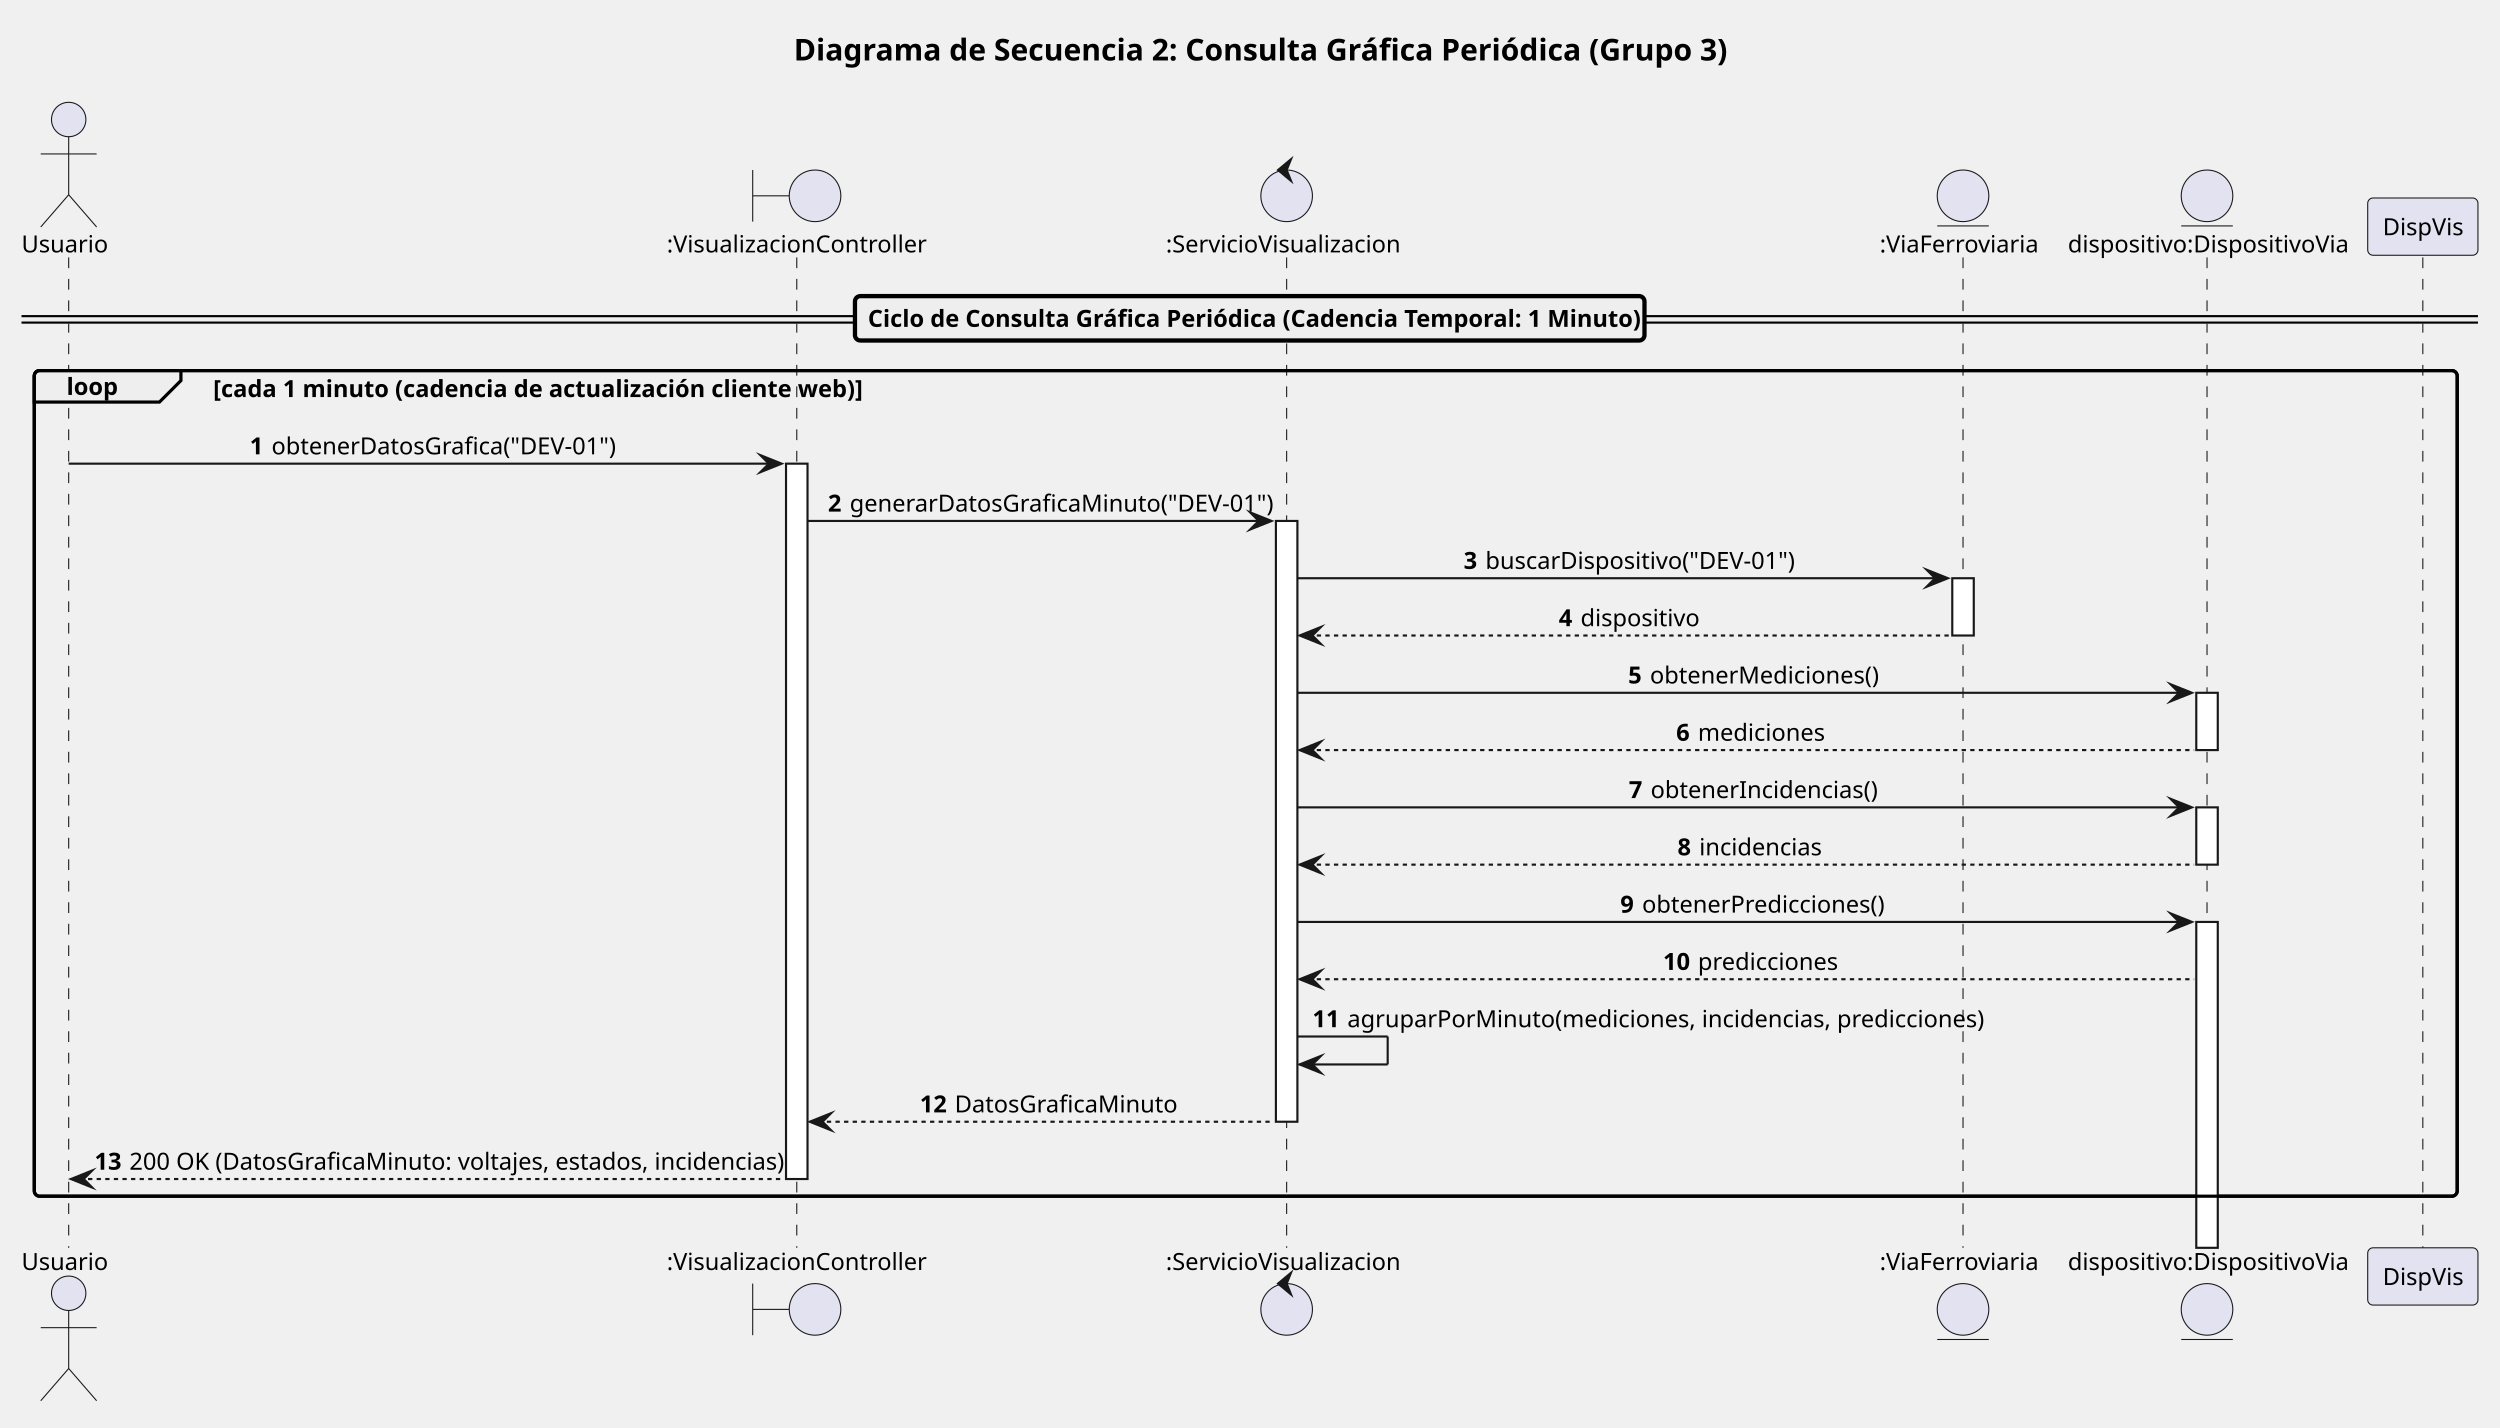
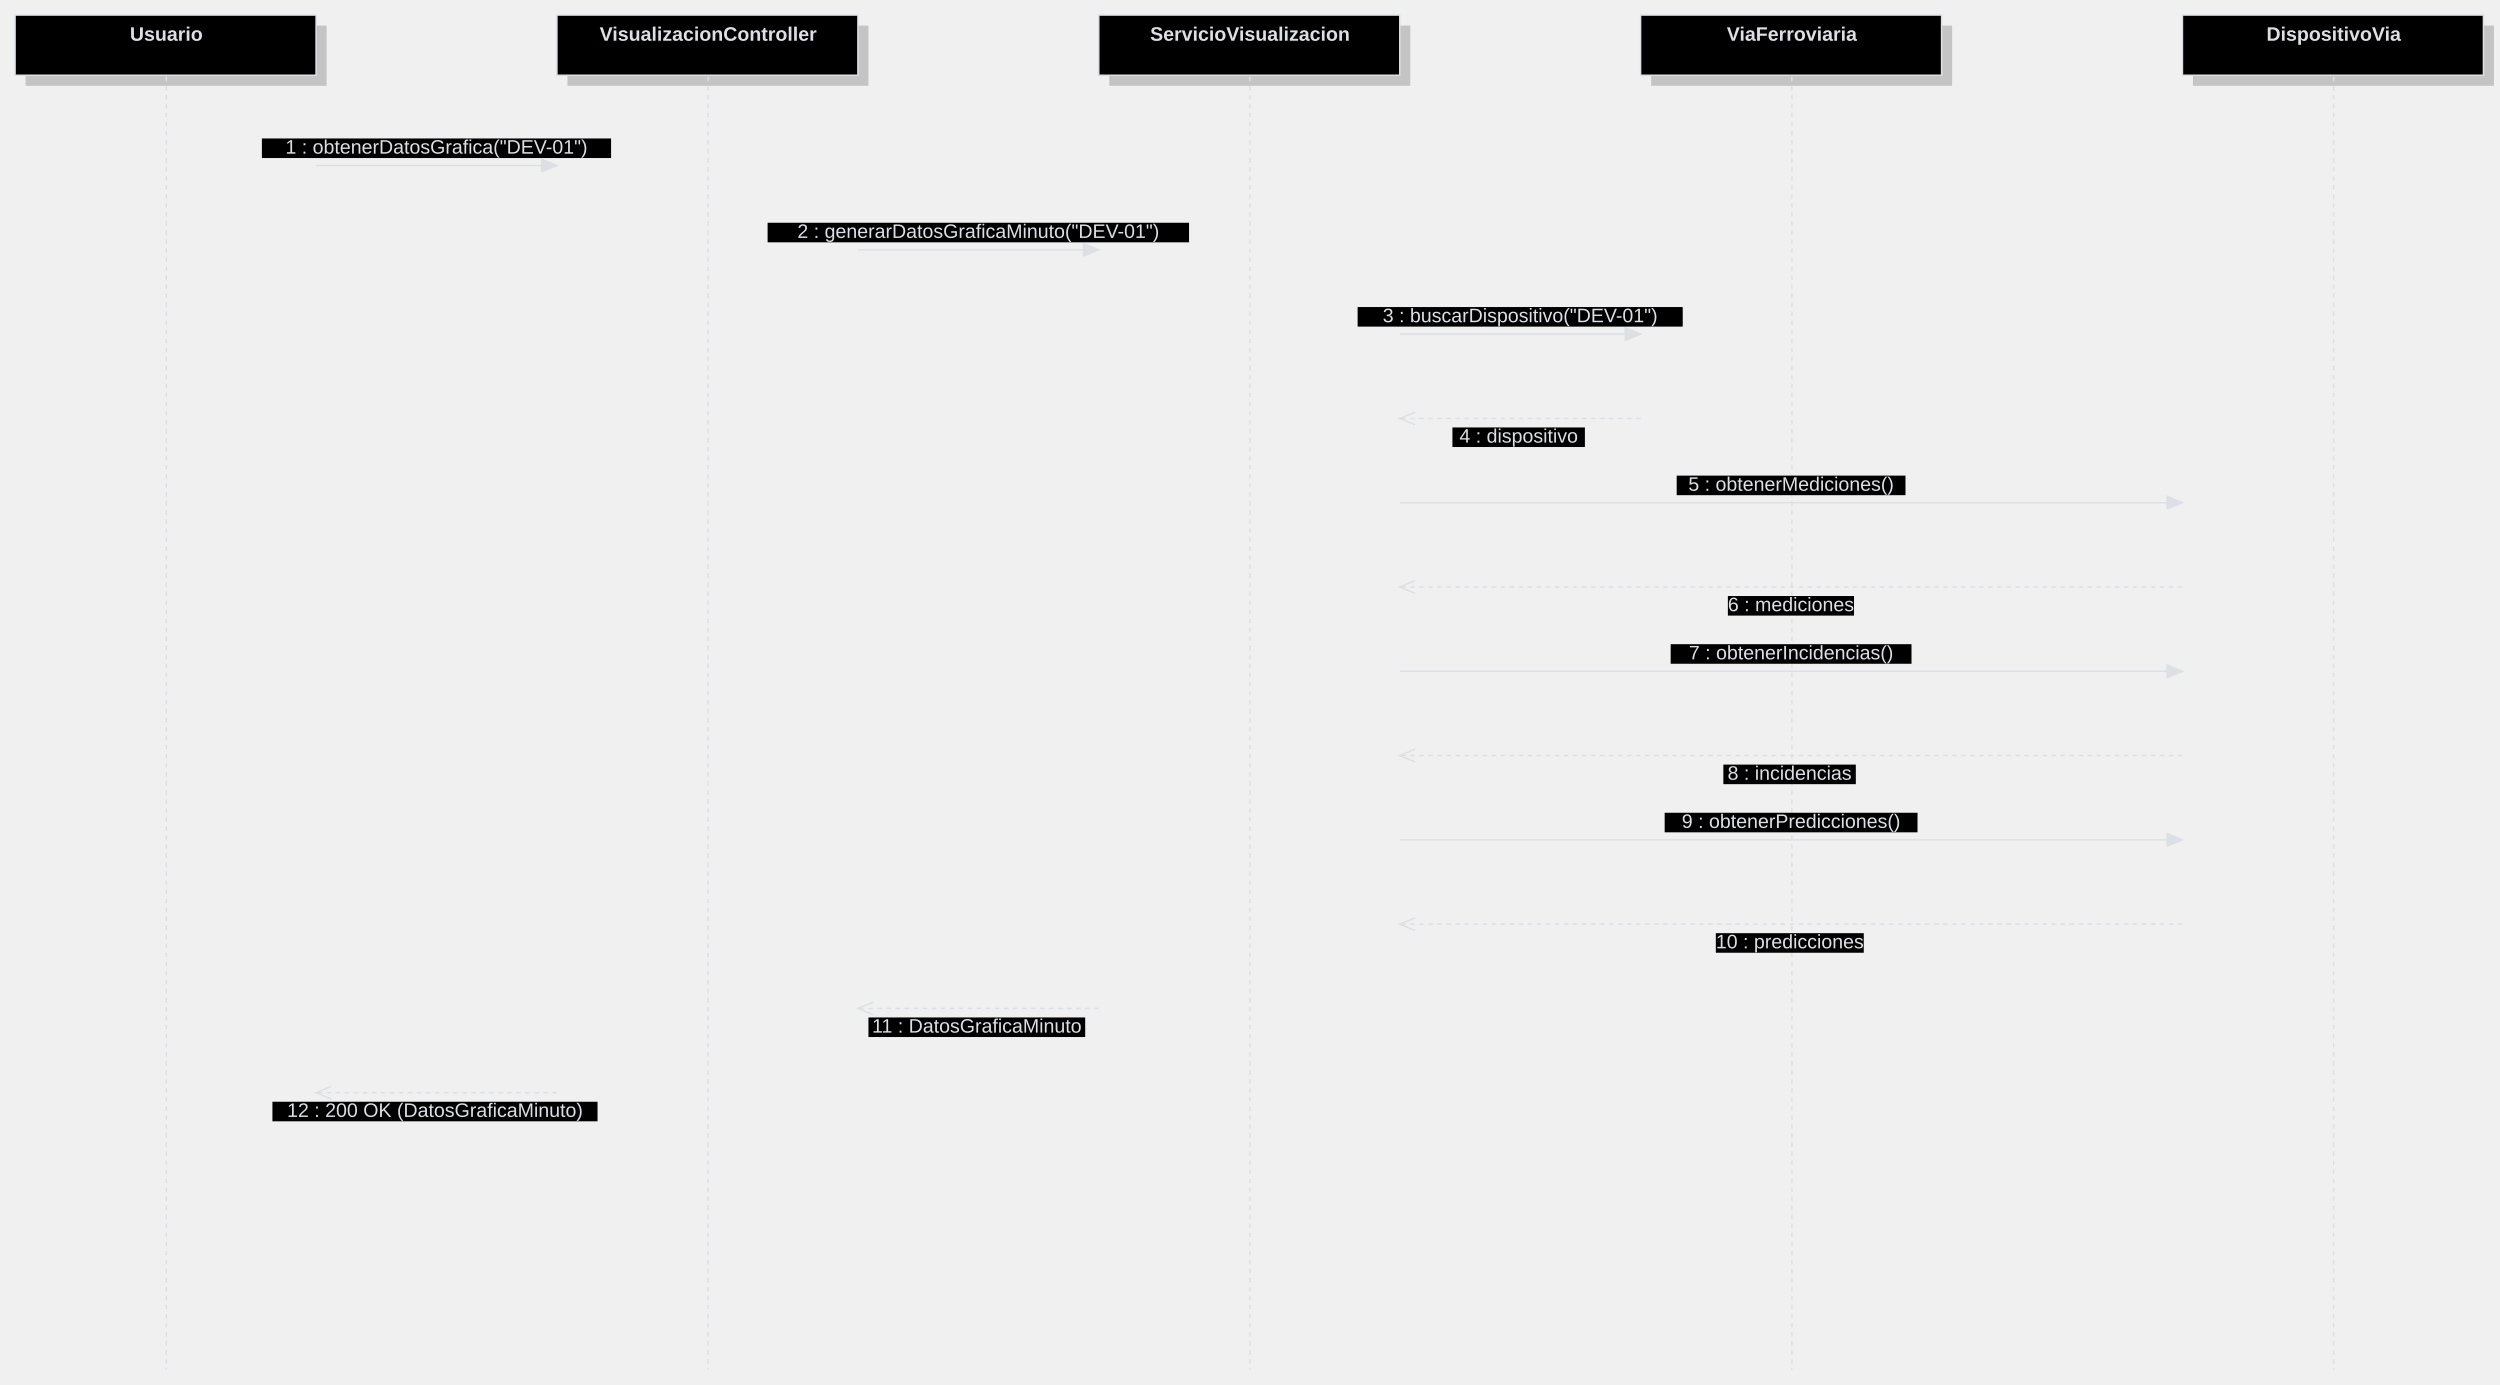
- <svg xmlns="http://www.w3.org/2000/svg" version="1.1" data-diagram-type="SEQUENCE" style="width:1163px;height:664px;background:#FFFFFF;" width="1163px" height="664px" viewBox="0 0 1163 664" zoomAndPan="magnify" preserveAspectRatio="none" contentStyleType="text/css">
+ <svg xmlns="http://www.w3.org/2000/svg" width="1661" height="920">
  <defs />
-   <g font-family="sans-serif" lengthAdjust="spacing">
-     <g class="title" data-source-line="411">
-       <text x="369.252" y="28.132" fill="#000" font-size="14" textLength="423.24" font-weight="700" font-family="'sans-serif'">Diagrama de Secuencia 2: Consulta Gráfica Periódica (Grupo 3)</text>
-     </g>
-     <rect x="15.952" y="172.396" width="1127.148" height="384.085" fill="none" style="stroke:#000;stroke-width:1.5;" rx="2.5" ry="2.5" />
-     <g class="participant-lifeline" data-qualified-name="Usuario" data-entity-uid="part1" id="part1-lifeline" data-source-line="413">
-       <g>
-         <rect x="28.452" y="119.748" width="8" height="460.734" fill="#000" fill-opacity="0" />
-         <line x1="31.952" y1="119.748" x2="31.952" y2="580.481" style="stroke:#181818;stroke-width:0.5;stroke-dasharray:5,5;" />
-       </g>
-     </g>
-     <g class="participant-lifeline" data-qualified-name="VisCtrl" data-entity-uid="part2" id="part2-lifeline" data-source-line="414">
-       <g>
-         <rect x="367.158" y="119.748" width="8" height="460.734" fill="#000" fill-opacity="0" />
-         <line x1="370.658" y1="119.748" x2="370.658" y2="580.481" style="stroke:#181818;stroke-width:0.5;stroke-dasharray:5,5;" />
-       </g>
-     </g>
-     <g>
-       <rect x="365.658" y="215.694" width="10" height="332.787" fill="#FFF" style="stroke:#181818;stroke-width:1;" />
-     </g>
-     <g class="participant-lifeline" data-qualified-name="ServVis" data-entity-uid="part3" id="part3-lifeline" data-source-line="415">
-       <g>
-         <rect x="595.049" y="119.748" width="8" height="460.734" fill="#000" fill-opacity="0" />
-         <line x1="598.549" y1="119.748" x2="598.549" y2="580.481" style="stroke:#181818;stroke-width:0.5;stroke-dasharray:5,5;" />
-       </g>
-     </g>
-     <g>
-       <rect x="593.549" y="242.343" width="10" height="279.489" fill="#FFF" style="stroke:#181818;stroke-width:1;" />
-     </g>
-     <g class="participant-lifeline" data-qualified-name="Via" data-entity-uid="part4" id="part4-lifeline" data-source-line="416">
-       <g>
-         <rect x="909.699" y="119.748" width="8" height="460.734" fill="#000" fill-opacity="0" />
-         <line x1="913.199" y1="119.748" x2="913.199" y2="580.481" style="stroke:#181818;stroke-width:0.5;stroke-dasharray:5,5;" />
-       </g>
-     </g>
-     <g>
-       <rect x="908.199" y="268.992" width="10" height="26.649" fill="#FFF" style="stroke:#181818;stroke-width:1;" />
-     </g>
-     <g class="participant-lifeline" data-qualified-name="DispVia" data-entity-uid="part5" id="part5-lifeline" data-source-line="417">
-       <g>
-         <rect x="1023.208" y="119.748" width="8" height="460.734" fill="#000" fill-opacity="0" />
-         <line x1="1026.708" y1="119.748" x2="1026.708" y2="580.481" style="stroke:#181818;stroke-width:0.5;stroke-dasharray:5,5;" />
-       </g>
-     </g>
-     <g>
-       <rect x="1021.708" y="322.29" width="10" height="26.649" fill="#FFF" style="stroke:#181818;stroke-width:1;" />
-     </g>
-     <g>
-       <rect x="1021.708" y="375.588" width="10" height="26.649" fill="#FFF" style="stroke:#181818;stroke-width:1;" />
-     </g>
-     <g>
-       <rect x="1021.708" y="428.886" width="10" height="151.596" fill="#FFF" style="stroke:#181818;stroke-width:1;" />
-     </g>
-     <g class="participant-lifeline" data-qualified-name="DispVis" data-entity-uid="part6" id="part6-lifeline" data-source-line="446">
-       <g>
-         <rect x="1123.6" y="119.748" width="8" height="460.734" fill="#000" fill-opacity="0" />
-         <line x1="1127.1" y1="119.748" x2="1127.1" y2="580.481" style="stroke:#181818;stroke-width:0.5;stroke-dasharray:5,5;" />
-       </g>
-     </g>
-     <g class="participant participant-head" data-qualified-name="Usuario" data-entity-uid="part1" id="part1-head" data-source-line="413">
-       <text x="10" y="117.417" fill="#000" font-size="11" textLength="37.904" font-family="'sans-serif'">Usuario</text>
-       <ellipse cx="31.952" cy="55.599" rx="8" ry="8" fill="#E2E2F0" style="stroke:#181818;stroke-width:0.5;" />
-       <path d="M31.952,63.599 L31.952,90.599 M18.952,71.599 L44.952,71.599 M31.952,90.599 L18.952,105.599 M31.952,90.599 L44.952,105.599" style="stroke:#181818;stroke-width:0.5;" fill="none" />
-     </g>
-     <g class="participant participant-head" data-qualified-name="VisCtrl" data-entity-uid="part2" id="part2-head" data-source-line="414">
-       <text x="310.188" y="117.417" fill="#000" font-size="11" textLength="114.941" font-family="'sans-serif'">:VisualizacionController</text>
-       <path d="M350.158,79.099 L350.158,103.099 M350.158,91.099 L367.158,91.099" style="stroke:#181818;stroke-width:0.5;" fill="none" />
-       <ellipse cx="379.158" cy="91.099" rx="12" ry="12" fill="#E2E2F0" style="stroke:#181818;stroke-width:0.5;" />
-     </g>
-     <g class="participant participant-head" data-qualified-name="ServVis" data-entity-uid="part3" id="part3-head" data-source-line="415">
-       <text x="542.359" y="117.417" fill="#000" font-size="11" textLength="106.38" font-family="'sans-serif'">:ServicioVisualizacion</text>
-       <ellipse cx="598.549" cy="91.099" rx="12" ry="12" fill="#E2E2F0" style="stroke:#181818;stroke-width:0.5;" />
-       <polygon points="594.549,79.099,600.549,74.099,598.549,79.099,600.549,84.099,594.549,79.099" fill="#181818" style="stroke:#181818;stroke-width:1;stroke-linejoin:miter;stroke-miterlimit:10;" />
-     </g>
-     <g class="participant participant-head" data-qualified-name="Via" data-entity-uid="part4" id="part4-head" data-source-line="416">
-       <text x="874.438" y="117.417" fill="#000" font-size="11" textLength="71.521" font-family="'sans-serif'">:ViaFerroviaria</text>
-       <ellipse cx="913.199" cy="91.099" rx="12" ry="12" fill="#E2E2F0" style="stroke:#181818;stroke-width:0.5;" />
-       <line x1="901.199" y1="105.099" x2="925.199" y2="105.099" style="stroke:#181818;stroke-width:0.5;" />
-     </g>
-     <g class="participant participant-head" data-qualified-name="DispVia" data-entity-uid="part5" id="part5-head" data-source-line="417">
-       <text x="961.96" y="117.417" fill="#000" font-size="11" textLength="123.498" font-family="'sans-serif'">dispositivo:DispositivoVia</text>
-       <ellipse cx="1026.708" cy="91.099" rx="12" ry="12" fill="#E2E2F0" style="stroke:#181818;stroke-width:0.5;" />
-       <line x1="1014.708" y1="105.099" x2="1038.708" y2="105.099" style="stroke:#181818;stroke-width:0.5;" />
-     </g>
-     <g class="participant participant-head" data-qualified-name="DispVis" data-entity-uid="part6" id="part6-head" data-source-line="446">
-       <rect x="1101.457" y="92.099" width="51.286" height="26.649" fill="#E2E2F0" style="stroke:#181818;stroke-width:0.5;" rx="2.5" ry="2.5" />
-       <text x="1108.457" y="109.417" fill="#000" font-size="11" textLength="37.286" font-family="'sans-serif'">DispVis</text>
-     </g>
-     <g class="participant participant-tail" data-qualified-name="Usuario" data-entity-uid="part1" id="part1-tail" data-source-line="413">
-       <text x="10" y="590.799" fill="#000" font-size="11" textLength="37.904" font-family="'sans-serif'">Usuario</text>
-       <ellipse cx="31.952" cy="601.63" rx="8" ry="8" fill="#E2E2F0" style="stroke:#181818;stroke-width:0.5;" />
-       <path d="M31.952,609.63 L31.952,636.63 M18.952,617.63 L44.952,617.63 M31.952,636.63 L18.952,651.63 M31.952,636.63 L44.952,651.63" style="stroke:#181818;stroke-width:0.5;" fill="none" />
-     </g>
-     <g class="participant participant-tail" data-qualified-name="VisCtrl" data-entity-uid="part2" id="part2-tail" data-source-line="414">
-       <text x="310.188" y="590.799" fill="#000" font-size="11" textLength="114.941" font-family="'sans-serif'">:VisualizacionController</text>
-       <path d="M350.158,597.13 L350.158,621.13 M350.158,609.13 L367.158,609.13" style="stroke:#181818;stroke-width:0.5;" fill="none" />
-       <ellipse cx="379.158" cy="609.13" rx="12" ry="12" fill="#E2E2F0" style="stroke:#181818;stroke-width:0.5;" />
-     </g>
-     <g class="participant participant-tail" data-qualified-name="ServVis" data-entity-uid="part3" id="part3-tail" data-source-line="415">
-       <text x="542.359" y="590.799" fill="#000" font-size="11" textLength="106.38" font-family="'sans-serif'">:ServicioVisualizacion</text>
-       <ellipse cx="598.549" cy="609.13" rx="12" ry="12" fill="#E2E2F0" style="stroke:#181818;stroke-width:0.5;" />
-       <polygon points="594.549,597.13,600.549,592.13,598.549,597.13,600.549,602.13,594.549,597.13" fill="#181818" style="stroke:#181818;stroke-width:1;stroke-linejoin:miter;stroke-miterlimit:10;" />
-     </g>
-     <g class="participant participant-tail" data-qualified-name="Via" data-entity-uid="part4" id="part4-tail" data-source-line="416">
-       <text x="874.438" y="590.799" fill="#000" font-size="11" textLength="71.521" font-family="'sans-serif'">:ViaFerroviaria</text>
-       <ellipse cx="913.199" cy="609.13" rx="12" ry="12" fill="#E2E2F0" style="stroke:#181818;stroke-width:0.5;" />
-       <line x1="901.199" y1="623.13" x2="925.199" y2="623.13" style="stroke:#181818;stroke-width:0.5;" />
-     </g>
-     <g class="participant participant-tail" data-qualified-name="DispVia" data-entity-uid="part5" id="part5-tail" data-source-line="417">
-       <text x="961.96" y="590.799" fill="#000" font-size="11" textLength="123.498" font-family="'sans-serif'">dispositivo:DispositivoVia</text>
-       <ellipse cx="1026.708" cy="609.13" rx="12" ry="12" fill="#E2E2F0" style="stroke:#181818;stroke-width:0.5;" />
-       <line x1="1014.708" y1="623.13" x2="1038.708" y2="623.13" style="stroke:#181818;stroke-width:0.5;" />
-     </g>
-     <g class="participant participant-tail" data-qualified-name="DispVis" data-entity-uid="part6" id="part6-tail" data-source-line="446">
-       <rect x="1101.457" y="580.481" width="51.286" height="26.649" fill="#E2E2F0" style="stroke:#181818;stroke-width:0.5;" rx="2.5" ry="2.5" />
-       <text x="1108.457" y="597.799" fill="#000" font-size="11" textLength="37.286" font-family="'sans-serif'">DispVis</text>
-     </g>
-     <rect x="10" y="147.072" width="1142.743" height="3" fill="#EEE" style="stroke:#EEE;stroke-width:1;" rx="2.5" ry="2.5" />
-     <line x1="10" y1="147.072" x2="1152.743" y2="147.072" style="stroke:#000;stroke-width:1;" />
-     <line x1="10" y1="150.072" x2="1152.743" y2="150.072" style="stroke:#000;stroke-width:1;" />
-     <rect x="397.727" y="137.748" width="367.289" height="20.649" fill="#EEE" style="stroke:#000;stroke-width:2;" rx="2.5" ry="2.5" />
-     <text x="403.727" y="152.065" fill="#000" font-size="11" textLength="350.233" font-weight="700" font-family="'sans-serif'">Ciclo de Consulta Gráfica Periódica (Cadencia Temporal: 1 Minuto)</text>
-     <path d="M18.452,172.396 L84.166,172.396 L84.166,177.045 L74.166,187.045 L15.952,187.045 L15.952,174.896 A2.5,2.5 0 0 1 18.452,172.396" style="stroke:#000;stroke-width:1.5;" fill="#EEE" />
-     <rect x="15.952" y="172.396" width="1127.148" height="384.085" fill="none" style="stroke:#000;stroke-width:1.5;" rx="2.5" ry="2.5" />
-     <text x="30.952" y="183.714" fill="#000" font-size="11" textLength="23.214" font-weight="700" font-family="'sans-serif'">loop</text>
-     <text x="99.166" y="184.714" fill="#000" font-size="11" textLength="289.131" font-weight="700" font-family="'sans-serif'">[cada 1 minuto (cadencia de actualización cliente web)]</text>
-     <g class="message" data-entity-1="part1" data-entity-2="part2" id="msg1" data-source-line="422">
-       <polygon points="353.658,211.694,363.658,215.694,353.658,219.694,357.658,215.694" fill="#181818" style="stroke:#181818;stroke-width:1;stroke-linejoin:miter;stroke-miterlimit:10;" />
-       <line x1="31.952" y1="215.694" x2="359.658" y2="215.694" style="stroke:#181818;stroke-width:1;" />
-       <text x="116.172" y="211.363" fill="#000" font-size="11" font-weight="700" font-family="'sans-serif'">1</text>
-       <text x="126.289" y="211.363" fill="#000" font-size="11" textLength="155.149" font-family="'sans-serif'">obtenerDatosGrafica("DEV-01")</text>
-     </g>
-     <g class="message" data-entity-1="part2" data-entity-2="part3" id="msg2" data-source-line="425">
-       <polygon points="581.549,238.343,591.549,242.343,581.549,246.343,585.549,242.343" fill="#181818" style="stroke:#181818;stroke-width:1;stroke-linejoin:miter;stroke-miterlimit:10;" />
-       <line x1="375.658" y1="242.343" x2="587.549" y2="242.343" style="stroke:#181818;stroke-width:1;" />
-       <text x="385.158" y="238.012" fill="#000" font-size="11" font-weight="700" font-family="'sans-serif'">2</text>
-       <text x="395.276" y="238.012" fill="#000" font-size="11" textLength="188.772" font-family="'sans-serif'">generarDatosGraficaMinuto("DEV-01")</text>
-     </g>
-     <g class="message" data-entity-1="part3" data-entity-2="part4" id="msg3" data-source-line="428">
-       <polygon points="896.199,264.992,906.199,268.992,896.199,272.992,900.199,268.992" fill="#181818" style="stroke:#181818;stroke-width:1;stroke-linejoin:miter;stroke-miterlimit:10;" />
-       <line x1="603.549" y1="268.992" x2="902.199" y2="268.992" style="stroke:#181818;stroke-width:1;" />
-       <text x="680.889" y="264.661" fill="#000" font-size="11" font-weight="700" font-family="'sans-serif'">3</text>
-       <text x="691.006" y="264.661" fill="#000" font-size="11" textLength="139.853" font-family="'sans-serif'">buscarDispositivo("DEV-01")</text>
-     </g>
-     <g class="message" data-entity-1="part4" data-entity-2="part3" id="msg4" data-source-line="430">
-       <polygon points="614.549,291.641,604.549,295.641,614.549,299.641,610.549,295.641" fill="#181818" style="stroke:#181818;stroke-width:1;stroke-linejoin:miter;stroke-miterlimit:10;" />
-       <line x1="608.549" y1="295.641" x2="907.199" y2="295.641" style="stroke:#181818;stroke-width:1;stroke-dasharray:2,2;" />
-       <text x="725.136" y="291.31" fill="#000" font-size="11" font-weight="700" font-family="'sans-serif'">4</text>
-       <text x="735.253" y="291.31" fill="#000" font-size="11" textLength="51.358" font-family="'sans-serif'">dispositivo</text>
-     </g>
-     <g class="message" data-entity-1="part3" data-entity-2="part5" id="msg5" data-source-line="433">
-       <polygon points="1009.708,318.29,1019.708,322.29,1009.708,326.29,1013.708,322.29" fill="#181818" style="stroke:#181818;stroke-width:1;stroke-linejoin:miter;stroke-miterlimit:10;" />
-       <line x1="603.549" y1="322.29" x2="1015.708" y2="322.29" style="stroke:#181818;stroke-width:1;" />
-       <text x="757.433" y="317.959" fill="#000" font-size="11" font-weight="700" font-family="'sans-serif'">5</text>
-       <text x="767.551" y="317.959" fill="#000" font-size="11" textLength="100.273" font-family="'sans-serif'">obtenerMediciones()</text>
-     </g>
-     <g class="message" data-entity-1="part5" data-entity-2="part3" id="msg6" data-source-line="435">
-       <polygon points="614.549,344.939,604.549,348.939,614.549,352.939,610.549,348.939" fill="#181818" style="stroke:#181818;stroke-width:1;stroke-linejoin:miter;stroke-miterlimit:10;" />
-       <line x1="608.549" y1="348.939" x2="1020.708" y2="348.939" style="stroke:#181818;stroke-width:1;stroke-dasharray:2,2;" />
-       <text x="779.75" y="344.608" fill="#000" font-size="11" font-weight="700" font-family="'sans-serif'">6</text>
-       <text x="789.868" y="344.608" fill="#000" font-size="11" textLength="55.639" font-family="'sans-serif'">mediciones</text>
-     </g>
-     <g class="message" data-entity-1="part3" data-entity-2="part5" id="msg7" data-source-line="438">
-       <polygon points="1009.708,371.588,1019.708,375.588,1009.708,379.588,1013.708,375.588" fill="#181818" style="stroke:#181818;stroke-width:1;stroke-linejoin:miter;stroke-miterlimit:10;" />
-       <line x1="603.549" y1="375.588" x2="1015.708" y2="375.588" style="stroke:#181818;stroke-width:1;" />
-       <text x="757.737" y="371.257" fill="#000" font-size="11" font-weight="700" font-family="'sans-serif'">7</text>
-       <text x="767.854" y="371.257" fill="#000" font-size="11" textLength="99.666" font-family="'sans-serif'">obtenerIncidencias()</text>
-     </g>
-     <g class="message" data-entity-1="part5" data-entity-2="part3" id="msg8" data-source-line="440">
-       <polygon points="614.549,398.237,604.549,402.237,614.549,406.237,610.549,402.237" fill="#181818" style="stroke:#181818;stroke-width:1;stroke-linejoin:miter;stroke-miterlimit:10;" />
-       <line x1="608.549" y1="402.237" x2="1020.708" y2="402.237" style="stroke:#181818;stroke-width:1;stroke-dasharray:2,2;" />
-       <text x="780.36" y="397.906" fill="#000" font-size="11" font-weight="700" font-family="'sans-serif'">8</text>
-       <text x="790.477" y="397.906" fill="#000" font-size="11" textLength="54.42" font-family="'sans-serif'">incidencias</text>
-     </g>
-     <g class="message" data-entity-1="part3" data-entity-2="part5" id="msg9" data-source-line="443">
-       <polygon points="1009.708,424.886,1019.708,428.886,1009.708,432.886,1013.708,428.886" fill="#181818" style="stroke:#181818;stroke-width:1;stroke-linejoin:miter;stroke-miterlimit:10;" />
-       <line x1="603.549" y1="428.886" x2="1015.708" y2="428.886" style="stroke:#181818;stroke-width:1;" />
-       <text x="753.765" y="424.555" fill="#000" font-size="11" font-weight="700" font-family="'sans-serif'">9</text>
-       <text x="763.882" y="424.555" fill="#000" font-size="11" textLength="107.61" font-family="'sans-serif'">obtenerPredicciones()</text>
-     </g>
-     <g class="message" data-entity-1="part5" data-entity-2="part3" id="msg10" data-source-line="445">
-       <polygon points="614.549,451.535,604.549,455.535,614.549,459.535,610.549,455.535" fill="#181818" style="stroke:#181818;stroke-width:1;stroke-linejoin:miter;stroke-miterlimit:10;" />
-       <line x1="608.549" y1="455.535" x2="1020.708" y2="455.535" style="stroke:#181818;stroke-width:1;stroke-dasharray:2,2;" />
-       <text x="773.632" y="451.204" fill="#000" font-size="11" textLength="12.235" font-weight="700" font-family="'sans-serif'">10</text>
-       <text x="789.868" y="451.204" fill="#000" font-size="11" textLength="61.757" font-family="'sans-serif'">predicciones</text>
-     </g>
-     <g class="message" data-entity-1="part3" data-entity-2="part3" id="msg11" data-source-line="448">
-       <line x1="603.549" y1="482.184" x2="645.549" y2="482.184" style="stroke:#181818;stroke-width:1;" />
-       <line x1="645.549" y1="482.184" x2="645.549" y2="495.184" style="stroke:#181818;stroke-width:1;" />
-       <line x1="604.549" y1="495.184" x2="645.549" y2="495.184" style="stroke:#181818;stroke-width:1;" />
-       <polygon points="614.549,491.184,604.549,495.184,614.549,499.184,610.549,495.184" fill="#181818" style="stroke:#181818;stroke-width:1;stroke-linejoin:miter;stroke-miterlimit:10;" />
-       <text x="610.549" y="477.853" fill="#000" font-size="11" textLength="12.235" font-weight="700" font-family="'sans-serif'">11</text>
-       <text x="626.784" y="477.853" fill="#000" font-size="11" textLength="279.415" font-family="'sans-serif'">agruparPorMinuto(mediciones, incidencias, predicciones)</text>
-     </g>
-     <g class="message" data-entity-1="part3" data-entity-2="part2" id="msg12" data-source-line="450">
-       <polygon points="386.658,517.833,376.658,521.833,386.658,525.833,382.658,521.833" fill="#181818" style="stroke:#181818;stroke-width:1;stroke-linejoin:miter;stroke-miterlimit:10;" />
-       <line x1="380.658" y1="521.833" x2="592.549" y2="521.833" style="stroke:#181818;stroke-width:1;stroke-dasharray:2,2;" />
-       <text x="427.883" y="517.501" fill="#000" font-size="11" textLength="12.235" font-weight="700" font-family="'sans-serif'">12</text>
-       <text x="444.118" y="517.501" fill="#000" font-size="11" textLength="97.206" font-family="'sans-serif'">DatosGraficaMinuto</text>
-     </g>
-     <g class="message" data-entity-1="part2" data-entity-2="part1" id="msg13" data-source-line="453">
-       <polygon points="42.952,544.481,32.952,548.481,42.952,552.481,38.952,548.481" fill="#181818" style="stroke:#181818;stroke-width:1;stroke-linejoin:miter;stroke-miterlimit:10;" />
-       <line x1="36.952" y1="548.481" x2="364.658" y2="548.481" style="stroke:#181818;stroke-width:1;stroke-dasharray:2,2;" />
-       <text x="43.952" y="544.15" fill="#000" font-size="11" textLength="12.235" font-weight="700" font-family="'sans-serif'">13</text>
-       <text x="60.187" y="544.15" fill="#000" font-size="11" textLength="293.471" font-family="'sans-serif'">200 OK (DatosGraficaMinuto: voltajes, estados, incidencias)</text>
-     </g>
+   <g>
+     <path fill="rgb(22,22,24)" stroke="none" d="M 17 17 L 217 17 L 217 57 L 17 57 Z" fill-opacity="0.2" />
+     <path fill="rgb(0,0,0)" stroke="none" d="M 10 10 L 210 10 L 210 50 L 10 50 Z" />
+     <path fill="none" stroke="rgb(220,224,229)" stroke-width="1" stroke-miterlimit="10" d="M 10 10 L 210 10 L 210 50 L 10 50 Z" />
+     <text fill="rgb(220,224,229)" stroke="none" font-family="Arial" font-size="13px" font-style="normal" font-weight="bold" text-decoration="normal" x="86.3" y="27.078" text-anchor="start" dominant-baseline="alphabetic" xml:space="preserve">Usuario</text>
+     <path fill="none" stroke="rgb(220,224,229)" stroke-width="1" stroke-miterlimit="10" d="M 110.5 51 L 110.5 910" stroke-dasharray="3,3" />
+     <path fill="rgb(22,22,24)" stroke="none" d="M 377 17 L 577 17 L 577 57 L 377 57 Z" fill-opacity="0.2" />
+     <path fill="rgb(0,0,0)" stroke="none" d="M 370 10 L 570 10 L 570 50 L 370 50 Z" />
+     <path fill="none" stroke="rgb(220,224,229)" stroke-width="1" stroke-miterlimit="10" d="M 370 10 L 570 10 L 570 50 L 370 50 Z" />
+     <text fill="rgb(220,224,229)" stroke="none" font-family="Arial" font-size="13px" font-style="normal" font-weight="bold" text-decoration="normal" x="398.381" y="27.078" text-anchor="start" dominant-baseline="alphabetic" xml:space="preserve">VisualizacionController</text>
+     <path fill="none" stroke="rgb(220,224,229)" stroke-width="1" stroke-miterlimit="10" d="M 470.5 51 L 470.5 910" stroke-dasharray="3,3" />
+     <path fill="rgb(22,22,24)" stroke="none" d="M 737 17 L 937 17 L 937 57 L 737 57 Z" fill-opacity="0.2" />
+     <path fill="rgb(0,0,0)" stroke="none" d="M 730 10 L 930 10 L 930 50 L 730 50 Z" />
+     <path fill="none" stroke="rgb(220,224,229)" stroke-width="1" stroke-miterlimit="10" d="M 730 10 L 930 10 L 930 50 L 730 50 Z" />
+     <text fill="rgb(220,224,229)" stroke="none" font-family="Arial" font-size="13px" font-style="normal" font-weight="bold" text-decoration="normal" x="764.145" y="27.078" text-anchor="start" dominant-baseline="alphabetic" xml:space="preserve">ServicioVisualizacion</text>
+     <path fill="none" stroke="rgb(220,224,229)" stroke-width="1" stroke-miterlimit="10" d="M 830.5 51 L 830.5 910" stroke-dasharray="3,3" />
+     <path fill="rgb(22,22,24)" stroke="none" d="M 1097 17 L 1297 17 L 1297 57 L 1097 57 Z" fill-opacity="0.2" />
+     <path fill="rgb(0,0,0)" stroke="none" d="M 1090 10 L 1290 10 L 1290 50 L 1090 50 Z" />
+     <path fill="none" stroke="rgb(220,224,229)" stroke-width="1" stroke-miterlimit="10" d="M 1090 10 L 1290 10 L 1290 50 L 1090 50 Z" />
+     <text fill="rgb(220,224,229)" stroke="none" font-family="Arial" font-size="13px" font-style="normal" font-weight="bold" text-decoration="normal" x="1147.26" y="27.078" text-anchor="start" dominant-baseline="alphabetic" xml:space="preserve">ViaFerroviaria</text>
+     <path fill="none" stroke="rgb(220,224,229)" stroke-width="1" stroke-miterlimit="10" d="M 1190.5 51 L 1190.5 910" stroke-dasharray="3,3" />
+     <path fill="rgb(22,22,24)" stroke="none" d="M 1457 17 L 1657 17 L 1657 57 L 1457 57 Z" fill-opacity="0.2" />
+     <path fill="rgb(0,0,0)" stroke="none" d="M 1450 10 L 1650 10 L 1650 50 L 1450 50 Z" />
+     <path fill="none" stroke="rgb(220,224,229)" stroke-width="1" stroke-miterlimit="10" d="M 1450 10 L 1650 10 L 1650 50 L 1450 50 Z" />
+     <text fill="rgb(220,224,229)" stroke="none" font-family="Arial" font-size="13px" font-style="normal" font-weight="bold" text-decoration="normal" x="1505.828" y="27.078" text-anchor="start" dominant-baseline="alphabetic" xml:space="preserve">DispositivoVia</text>
+     <path fill="none" stroke="rgb(220,224,229)" stroke-width="1" stroke-miterlimit="10" d="M 1550.5 51 L 1550.5 910" stroke-dasharray="3,3" />
+     <path fill="none" stroke="rgb(220,224,229)" stroke-width="1" stroke-miterlimit="10" d="M 210 110 L 370 110" />
+     <path fill="rgb(220,224,229)" stroke="none" d="M 359.837 114.21 L 370 110 L 359.837 105.79 Z" />
+     <path fill="none" stroke="rgb(220,224,229)" stroke-width="1" stroke-miterlimit="10" d="M 359.837 114.21 L 370 110 L 359.837 105.79 L 359.837 114.21" />
+     <path fill="rgb(0,0,0)" stroke="none" d="M 174 92 L 406 92 L 406 105 L 174 105 Z" />
+     <text fill="rgb(220,224,229)" stroke="none" font-family="Arial" font-size="13px" font-style="normal" font-weight="normal" text-decoration="normal" x="189.647" y="102.078" text-anchor="start" dominant-baseline="alphabetic" xml:space="preserve">1 : obtenerDatosGrafica("DEV-01")</text>
+     <path fill="none" stroke="rgb(220,224,229)" stroke-width="1" stroke-miterlimit="10" d="M 570 166 L 730 166" />
+     <path fill="rgb(220,224,229)" stroke="none" d="M 719.837 170.21 L 730 166 L 719.837 161.79 Z" />
+     <path fill="none" stroke="rgb(220,224,229)" stroke-width="1" stroke-miterlimit="10" d="M 719.837 170.21 L 730 166 L 719.837 161.79 L 719.837 170.21" />
+     <path fill="rgb(0,0,0)" stroke="none" d="M 510 148 L 790 148 L 790 161 L 510 161 Z" />
+     <text fill="rgb(220,224,229)" stroke="none" font-family="Arial" font-size="13px" font-style="normal" font-weight="normal" text-decoration="normal" x="529.779" y="158.078" text-anchor="start" dominant-baseline="alphabetic" xml:space="preserve">2 : generarDatosGraficaMinuto("DEV-01")</text>
+     <path fill="none" stroke="rgb(220,224,229)" stroke-width="1" stroke-miterlimit="10" d="M 930 222 L 1090 222" />
+     <path fill="rgb(220,224,229)" stroke="none" d="M 1079.837 226.21 L 1090 222 L 1079.837 217.79 Z" />
+     <path fill="none" stroke="rgb(220,224,229)" stroke-width="1" stroke-miterlimit="10" d="M 1079.837 226.21 L 1090 222 L 1079.837 217.79 L 1079.837 226.21" />
+     <path fill="rgb(0,0,0)" stroke="none" d="M 902 204 L 1118 204 L 1118 217 L 902 217 Z" />
+     <text fill="rgb(220,224,229)" stroke="none" font-family="Arial" font-size="13px" font-style="normal" font-weight="normal" text-decoration="normal" x="918.686" y="214.078" text-anchor="start" dominant-baseline="alphabetic" xml:space="preserve">3 : buscarDispositivo("DEV-01")</text>
+     <path fill="none" stroke="rgb(220,224,229)" stroke-width="1" stroke-miterlimit="10" d="M 1090 278 L 930 278" stroke-dasharray="3,3" />
+     <path fill="none" stroke="rgb(220,224,229)" stroke-width="1" stroke-miterlimit="10" d="M 940.163 273.79 L 930 278 L 940.163 282.21" />
+     <path fill="rgb(0,0,0)" stroke="none" d="M 965 284 L 1053 284 L 1053 297 L 965 297 Z" />
+     <text fill="rgb(220,224,229)" stroke="none" font-family="Arial" font-size="13px" font-style="normal" font-weight="normal" text-decoration="normal" x="969.619" y="294.078" text-anchor="start" dominant-baseline="alphabetic" xml:space="preserve">4 : dispositivo</text>
+     <path fill="none" stroke="rgb(220,224,229)" stroke-width="1" stroke-miterlimit="10" d="M 930 334 L 1450 334" />
+     <path fill="rgb(220,224,229)" stroke="none" d="M 1439.837 338.21 L 1450 334 L 1439.837 329.79 Z" />
+     <path fill="none" stroke="rgb(220,224,229)" stroke-width="1" stroke-miterlimit="10" d="M 1439.837 338.21 L 1450 334 L 1439.837 329.79 L 1439.837 338.21" />
+     <path fill="rgb(0,0,0)" stroke="none" d="M 1114 316 L 1266 316 L 1266 329 L 1114 329 Z" />
+     <text fill="rgb(220,224,229)" stroke="none" font-family="Arial" font-size="13px" font-style="normal" font-weight="normal" text-decoration="normal" x="1121.715" y="326.078" text-anchor="start" dominant-baseline="alphabetic" xml:space="preserve">5 : obtenerMediciones()</text>
+     <path fill="none" stroke="rgb(220,224,229)" stroke-width="1" stroke-miterlimit="10" d="M 1450 390 L 930 390" stroke-dasharray="3,3" />
+     <path fill="none" stroke="rgb(220,224,229)" stroke-width="1" stroke-miterlimit="10" d="M 940.163 385.79 L 930 390 L 940.163 394.21" />
+     <path fill="rgb(0,0,0)" stroke="none" d="M 1148 396 L 1231.821 396 L 1231.821 409 L 1148 409 Z" />
+     <text fill="rgb(220,224,229)" stroke="none" font-family="Arial" font-size="13px" font-style="normal" font-weight="normal" text-decoration="normal" x="1148" y="406.078" text-anchor="start" dominant-baseline="alphabetic" xml:space="preserve">6 : mediciones</text>
+     <path fill="none" stroke="rgb(220,224,229)" stroke-width="1" stroke-miterlimit="10" d="M 930 446 L 1450 446" />
+     <path fill="rgb(220,224,229)" stroke="none" d="M 1439.837 450.21 L 1450 446 L 1439.837 441.79 Z" />
+     <path fill="none" stroke="rgb(220,224,229)" stroke-width="1" stroke-miterlimit="10" d="M 1439.837 450.21 L 1450 446 L 1439.837 441.79 L 1439.837 450.21" />
+     <path fill="rgb(0,0,0)" stroke="none" d="M 1110 428 L 1270 428 L 1270 441 L 1110 441 Z" />
+     <text fill="rgb(220,224,229)" stroke="none" font-family="Arial" font-size="13px" font-style="normal" font-weight="normal" text-decoration="normal" x="1122.074" y="438.078" text-anchor="start" dominant-baseline="alphabetic" xml:space="preserve">7 : obtenerIncidencias()</text>
+     <path fill="none" stroke="rgb(220,224,229)" stroke-width="1" stroke-miterlimit="10" d="M 1450 502 L 930 502" stroke-dasharray="3,3" />
+     <path fill="none" stroke="rgb(220,224,229)" stroke-width="1" stroke-miterlimit="10" d="M 940.163 497.79 L 930 502 L 940.163 506.21" />
+     <path fill="rgb(0,0,0)" stroke="none" d="M 1145 508 L 1233 508 L 1233 521 L 1145 521 Z" />
+     <text fill="rgb(220,224,229)" stroke="none" font-family="Arial" font-size="13px" font-style="normal" font-weight="normal" text-decoration="normal" x="1147.81" y="518.078" text-anchor="start" dominant-baseline="alphabetic" xml:space="preserve">8 : incidencias</text>
+     <path fill="none" stroke="rgb(220,224,229)" stroke-width="1" stroke-miterlimit="10" d="M 930 558 L 1450 558" />
+     <path fill="rgb(220,224,229)" stroke="none" d="M 1439.837 562.21 L 1450 558 L 1439.837 553.79 Z" />
+     <path fill="none" stroke="rgb(220,224,229)" stroke-width="1" stroke-miterlimit="10" d="M 1439.837 562.21 L 1450 558 L 1439.837 553.79 L 1439.837 562.21" />
+     <path fill="rgb(0,0,0)" stroke="none" d="M 1106 540 L 1274 540 L 1274 553 L 1106 553 Z" />
+     <text fill="rgb(220,224,229)" stroke="none" font-family="Arial" font-size="13px" font-style="normal" font-weight="normal" text-decoration="normal" x="1117.38" y="550.078" text-anchor="start" dominant-baseline="alphabetic" xml:space="preserve">9 : obtenerPredicciones()</text>
+     <path fill="none" stroke="rgb(220,224,229)" stroke-width="1" stroke-miterlimit="10" d="M 1450 614 L 930 614" stroke-dasharray="3,3" />
+     <path fill="none" stroke="rgb(220,224,229)" stroke-width="1" stroke-miterlimit="10" d="M 940.163 609.79 L 930 614 L 940.163 618.21" />
+     <path fill="rgb(0,0,0)" stroke="none" d="M 1140 620 L 1238.281 620 L 1238.281 633 L 1140 633 Z" />
+     <text fill="rgb(220,224,229)" stroke="none" font-family="Arial" font-size="13px" font-style="normal" font-weight="normal" text-decoration="normal" x="1140" y="630.078" text-anchor="start" dominant-baseline="alphabetic" xml:space="preserve">10 : predicciones</text>
+     <path fill="none" stroke="rgb(220,224,229)" stroke-width="1" stroke-miterlimit="10" d="M 730 670 L 570 670" stroke-dasharray="3,3" />
+     <path fill="none" stroke="rgb(220,224,229)" stroke-width="1" stroke-miterlimit="10" d="M 580.163 665.79 L 570 670 L 580.163 674.21" />
+     <path fill="rgb(0,0,0)" stroke="none" d="M 577 676 L 721 676 L 721 689 L 577 689 Z" />
+     <text fill="rgb(220,224,229)" stroke="none" font-family="Arial" font-size="13px" font-style="normal" font-weight="normal" text-decoration="normal" x="579.395" y="686.078" text-anchor="start" dominant-baseline="alphabetic" xml:space="preserve">11 : DatosGraficaMinuto</text>
+     <path fill="none" stroke="rgb(220,224,229)" stroke-width="1" stroke-miterlimit="10" d="M 370 726 L 210 726" stroke-dasharray="3,3" />
+     <path fill="none" stroke="rgb(220,224,229)" stroke-width="1" stroke-miterlimit="10" d="M 220.163 721.79 L 210 726 L 220.163 730.21" />
+     <path fill="rgb(0,0,0)" stroke="none" d="M 181 732 L 397 732 L 397 745 L 181 745 Z" />
+     <text fill="rgb(220,224,229)" stroke="none" font-family="Arial" font-size="13px" font-style="normal" font-weight="normal" text-decoration="normal" x="190.735" y="742.078" text-anchor="start" dominant-baseline="alphabetic" xml:space="preserve">12 : 200 OK (DatosGraficaMinuto)</text>
  </g>
</svg>
